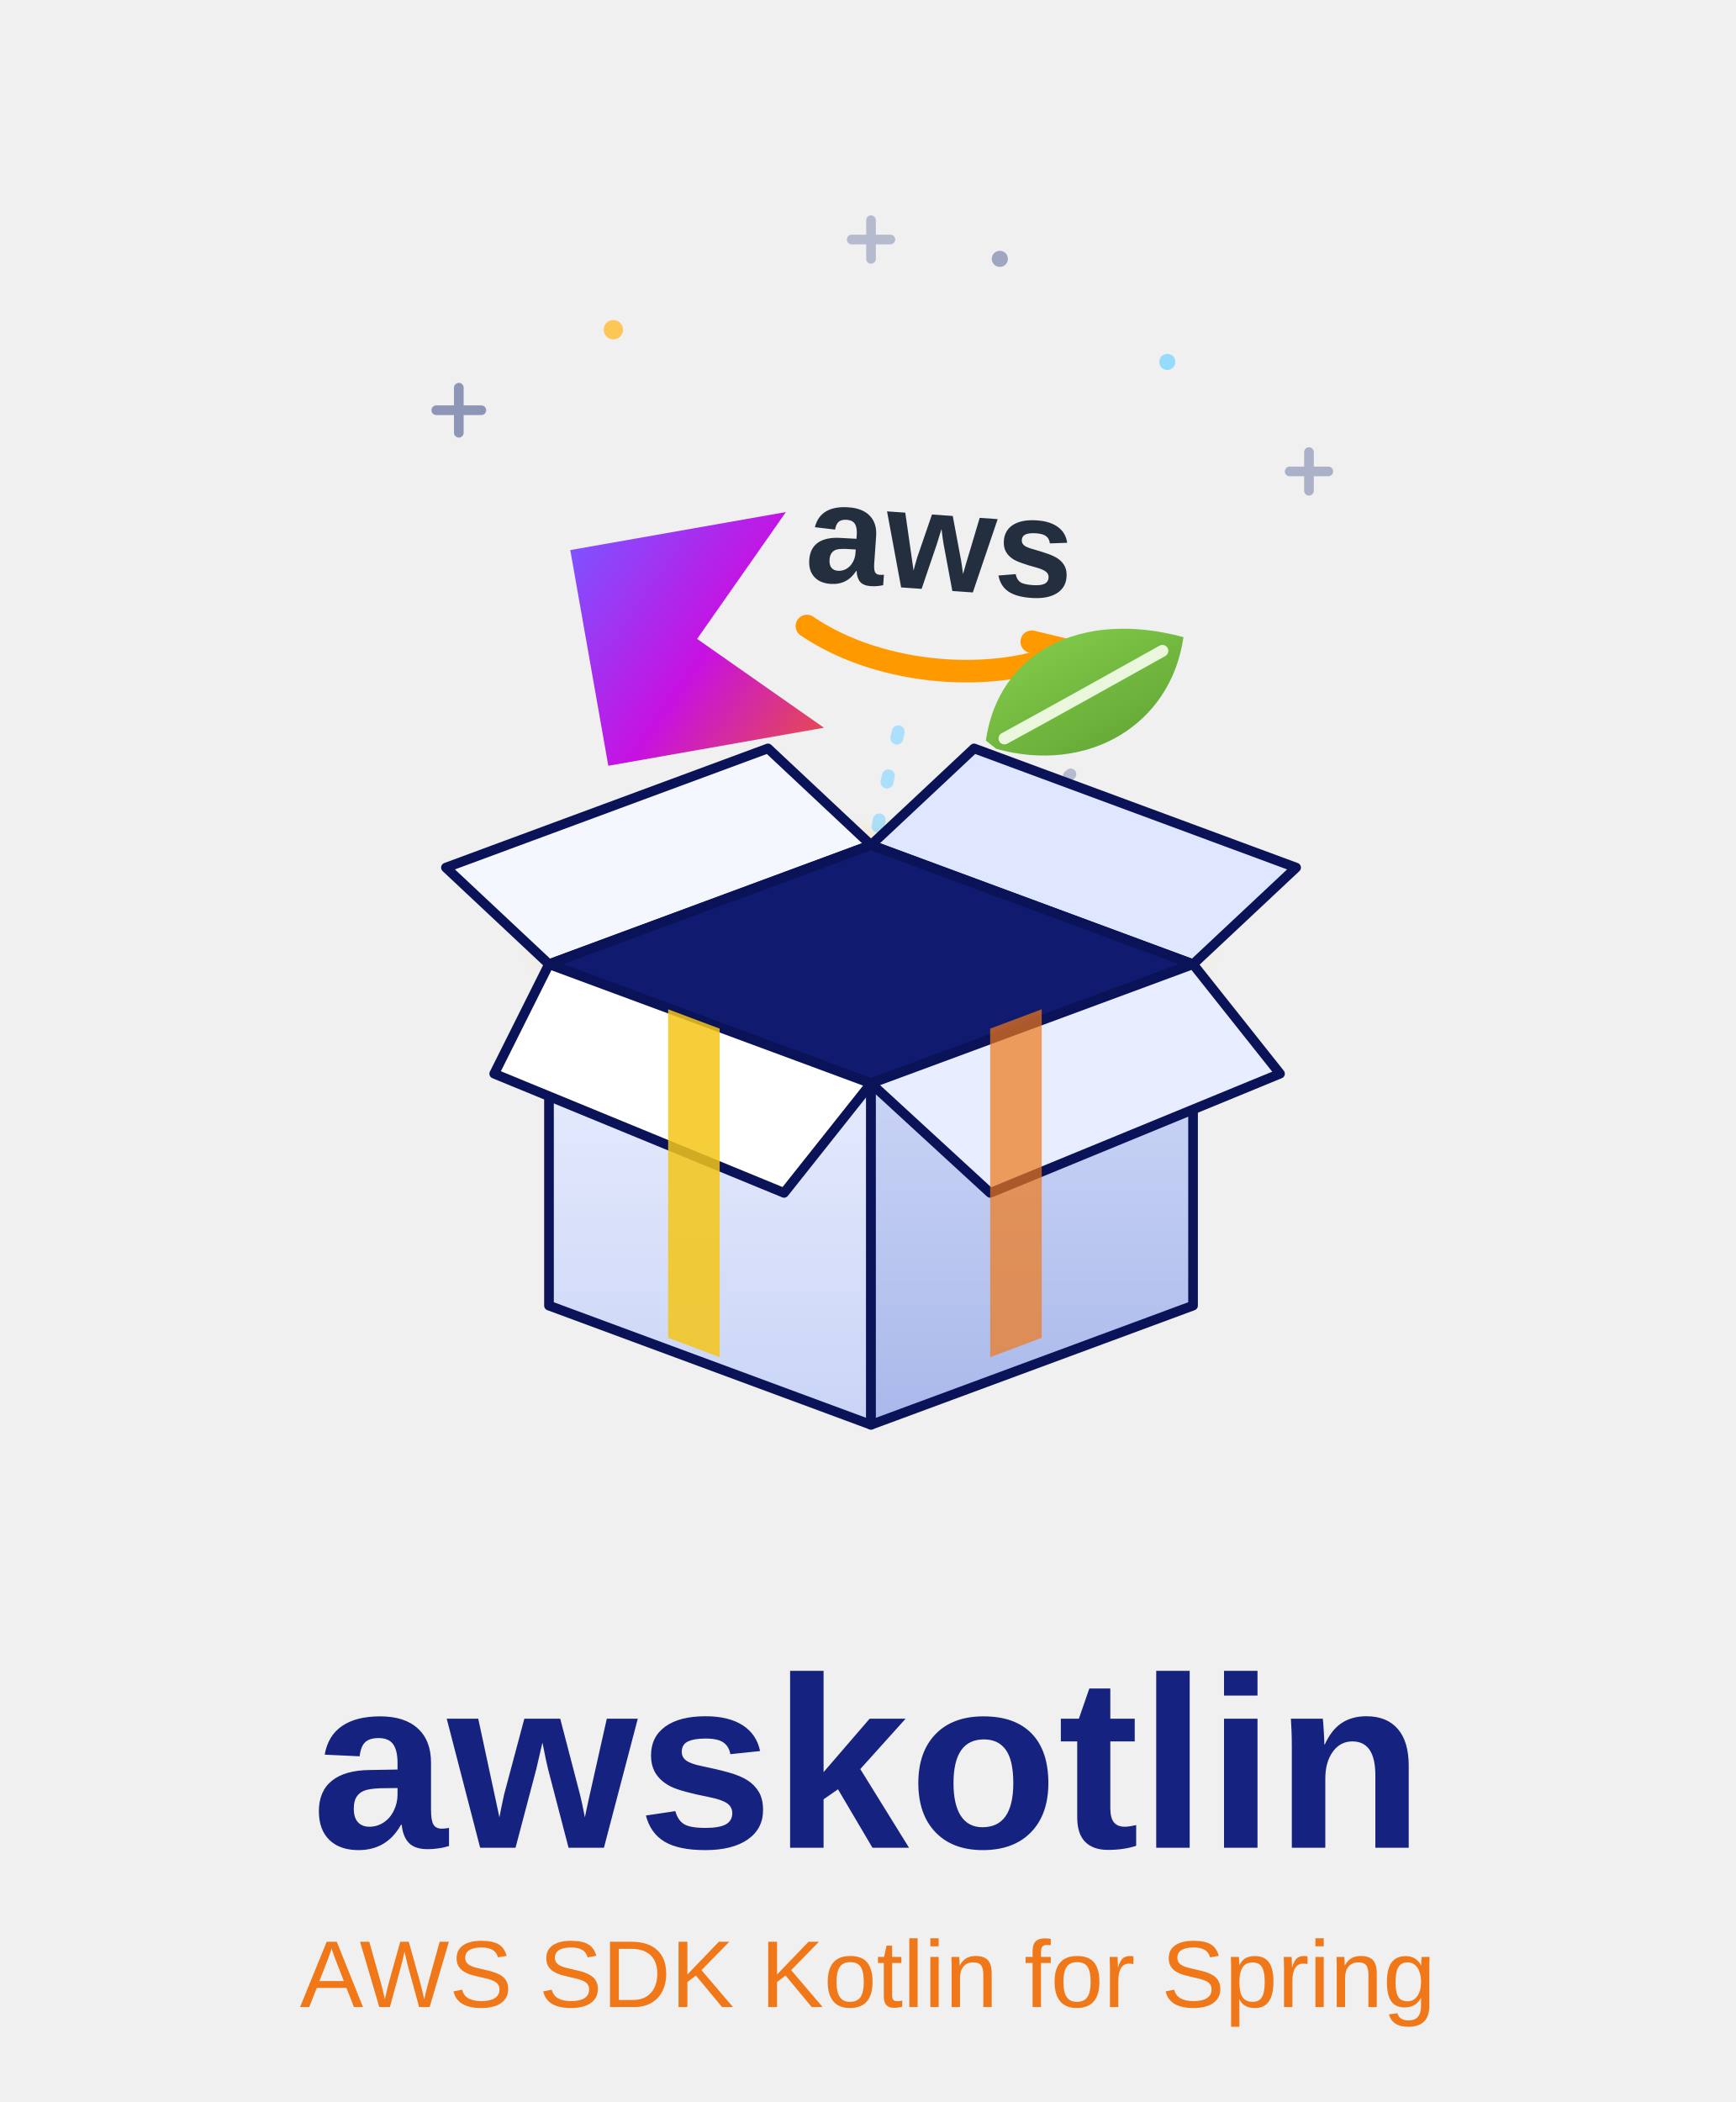
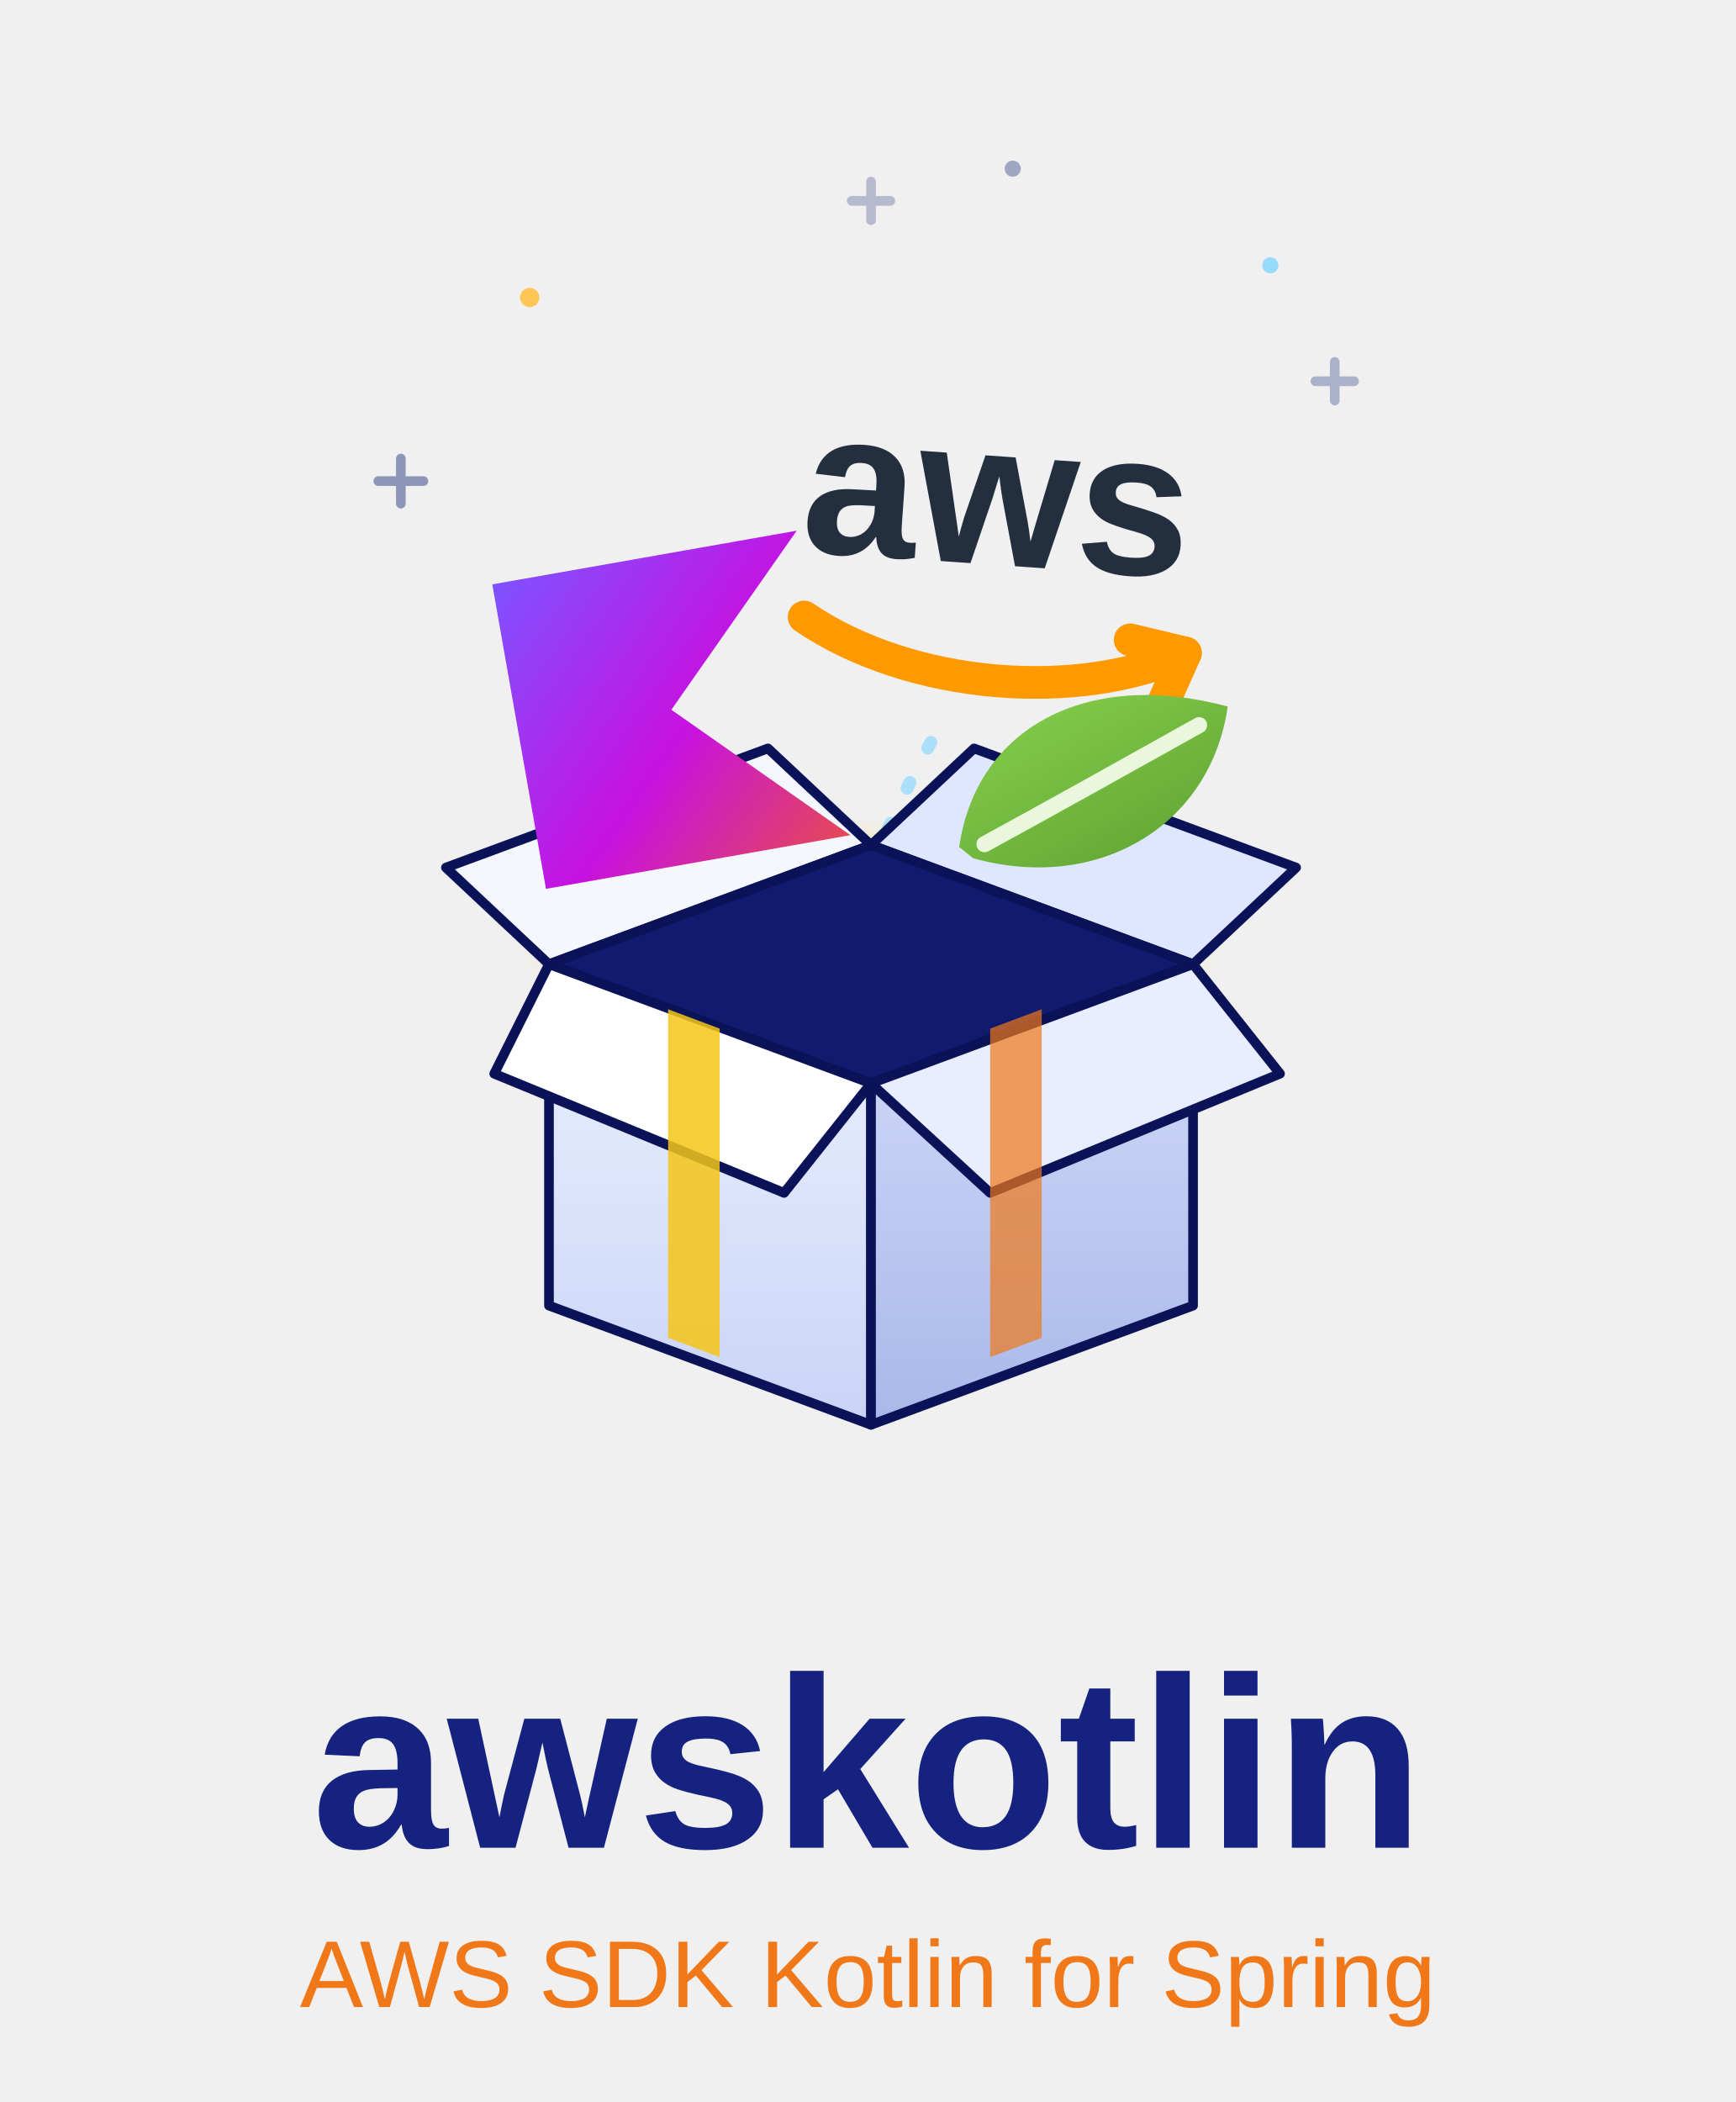
<svg xmlns="http://www.w3.org/2000/svg" viewBox="0 0 512 620">
  <defs>
    <radialGradient id="glow">
      <stop offset="0" stop-color="#ffffff" stop-opacity=".25" />
      <stop offset="1" stop-color="#ffffff" stop-opacity="0" />
    </radialGradient>
    <radialGradient id="mouthGlow">
      <stop offset="0" stop-color="#ffe9b0" stop-opacity=".9" />
      <stop offset=".6" stop-color="#f5c518" stop-opacity=".35" />
      <stop offset="1" stop-color="#f5c518" stop-opacity="0" />
    </radialGradient>
    <linearGradient id="beam" x1="0" y1="1" x2="0" y2="0">
      <stop offset="0" stop-color="#ffe9b0" stop-opacity=".30" />
      <stop offset="1" stop-color="#ffe9b0" stop-opacity="0" />
    </linearGradient>
    <linearGradient id="boxFrontL" x1="0" y1="0" x2="0" y2="1">
      <stop offset="0" stop-color="#eef2ff" />
      <stop offset="1" stop-color="#c9d4f6" />
    </linearGradient>
    <linearGradient id="boxFrontR" x1="0" y1="0" x2="0" y2="1">
      <stop offset="0" stop-color="#d4ddf9" />
      <stop offset="1" stop-color="#a9b8ea" />
    </linearGradient>
    <linearGradient id="gKotlin" x1="0" y1="0" x2="1" y2="1">
      <stop offset="0" stop-color="#7F52FF" />
      <stop offset=".55" stop-color="#C711E1" />
      <stop offset="1" stop-color="#E44857" />
    </linearGradient>
    <linearGradient id="gLeaf" x1="0" y1="0" x2="1" y2="1">
      <stop offset="0" stop-color="#8bd450" />
      <stop offset="1" stop-color="#5a9e2f" />
    </linearGradient>
  </defs>
  <g transform="translate(256 235) scale(0.95) translate(-255 -255)">
    <ellipse cx="256" cy="300" rx="110" ry="38" fill="url(#mouthGlow)" />
    <g fill="none" stroke-linecap="round" stroke-dasharray="2 12">
-       <path stroke="#FFC145" stroke-width="4" opacity="0.65" d="M240 284 C 230 270, 216 258, 204 246" />
-       <path stroke="#7FD4FF" stroke-width="4" opacity="0.6" d="M256 278 C 258 262, 262 246, 266 228" />
-       <path stroke="#7c86ad" stroke-width="3.5" opacity="0.5" d="M274 284 C 292 270, 306 258, 318 248" />
+       <path stroke="#FFC145" stroke-width="4" opacity="0.65" d="M226 288 C 216 280, 208 274, 200 268" />
+       <path stroke="#7FD4FF" stroke-width="4" opacity="0.6" d="M256 278 C 262 262, 270 246, 278 232" />
+       <path stroke="#7c86ad" stroke-width="3.5" opacity="0.5" d="M282 288 C 300 280, 316 272, 330 264" />
    </g>
    <g stroke="#0a1258" stroke-width="3" stroke-linejoin="round">
      <polygon points="256,270 156,307 124,277 224,240" fill="#f5f7ff" />
      <polygon points="256,270 356,307 388,277 288,240" fill="#dfe6ff" />
      <polygon points="256,270 356,307 256,344 156,307" fill="#101a6e" />
      <polygon points="156,307 256,344 256,450 156,413" fill="url(#boxFrontL)" />
      <polygon points="256,344 356,307 356,413 256,450" fill="url(#boxFrontR)" />
      <polygon points="156,307 256,344 229,378 139,341" fill="#ffffff" />
      <polygon points="256,344 356,307 383,341 293,378" fill="#e8edff" />
    </g>
    <polygon points="193,321 209,327 209,429 193,423" fill="#f5c518" opacity="0.85" />
    <polygon points="293,327 309,321 309,423 293,429" fill="#f07818" opacity="0.7" />
-     <g transform="translate(168 172) rotate(-10 34 34)">
-       <polygon points="0,0 68,0 34,34 68,68 0,68" fill="url(#gKotlin)" />
+     <g transform="translate(146 180) rotate(-10 48 48)">
+       <polygon points="0,0 96,0 48,48 96,96 0,96" fill="url(#gKotlin)" />
    </g>
-     <g transform="translate(238 146) rotate(4)">
+     <g transform="translate(238 118) rotate(4) scale(1.45)">
      <text x="0" y="42" font-family="Segoe UI, Arial, Helvetica, sans-serif" font-size="44" font-weight="700" fill="#232F3E">aws</text>
      <path d="M2 56 C 26 70, 62 70, 84 58" fill="none" stroke="#FF9900" stroke-width="7" stroke-linecap="round" />
      <path d="M84 58 l -12 -2 m 12 2 l -4 11" fill="none" stroke="#FF9900" stroke-width="7" stroke-linecap="round" />
    </g>
-     <g transform="translate(298 190) rotate(12) scale(0.92)">
+     <g transform="translate(292 206) rotate(12) scale(1.25)">
      <path d="M4 52 C 2 22, 26 2, 62 4 C 64 34, 40 56, 8 54 Z" fill="url(#gLeaf)" />
      <path d="M10 50 C 24 38, 40 24, 56 10" fill="none" stroke="#eaf7dc" stroke-width="4" stroke-linecap="round" />
    </g>
    <g stroke="#7c86ad" stroke-width="3" stroke-linecap="round" opacity="0.85">
-       <path d="M128 128 v 14 M121 135 h 14" />
-       <path d="M392 148 v 12 M386 154 h 12" opacity="0.7" />
-       <path d="M256 76 v 12 M250 82 h 12" opacity="0.6" />
+       <path d="M110 150 v 14 M103 157 h 14" />
+       <path d="M400 120 v 12 M394 126 h 12" opacity="0.7" />
+       <path d="M256 64 v 12 M250 70 h 12" opacity="0.6" />
    </g>
-     <circle cx="176" cy="110" r="3" fill="#FFC145" opacity="0.9" />
-     <circle cx="348" cy="120" r="2.5" fill="#7FD4FF" opacity="0.8" />
-     <circle cx="296" cy="88" r="2.5" fill="#7c86ad" opacity="0.7" />
+     <circle cx="150" cy="100" r="3" fill="#FFC145" opacity="0.9" />
+     <circle cx="380" cy="90" r="2.5" fill="#7FD4FF" opacity="0.8" />
+     <circle cx="300" cy="60" r="2.5" fill="#7c86ad" opacity="0.7" />
  </g>
  <text x="256" y="545" text-anchor="middle" font-family="Segoe UI, Arial, Helvetica, sans-serif" font-size="72" font-weight="700" fill="#16227f">awskotlin</text>
  <text x="256" y="592" text-anchor="middle" font-family="Segoe UI, Arial, Helvetica, sans-serif" font-size="28" font-weight="400" fill="#f07818">AWS SDK Kotlin for Spring</text>
</svg>
